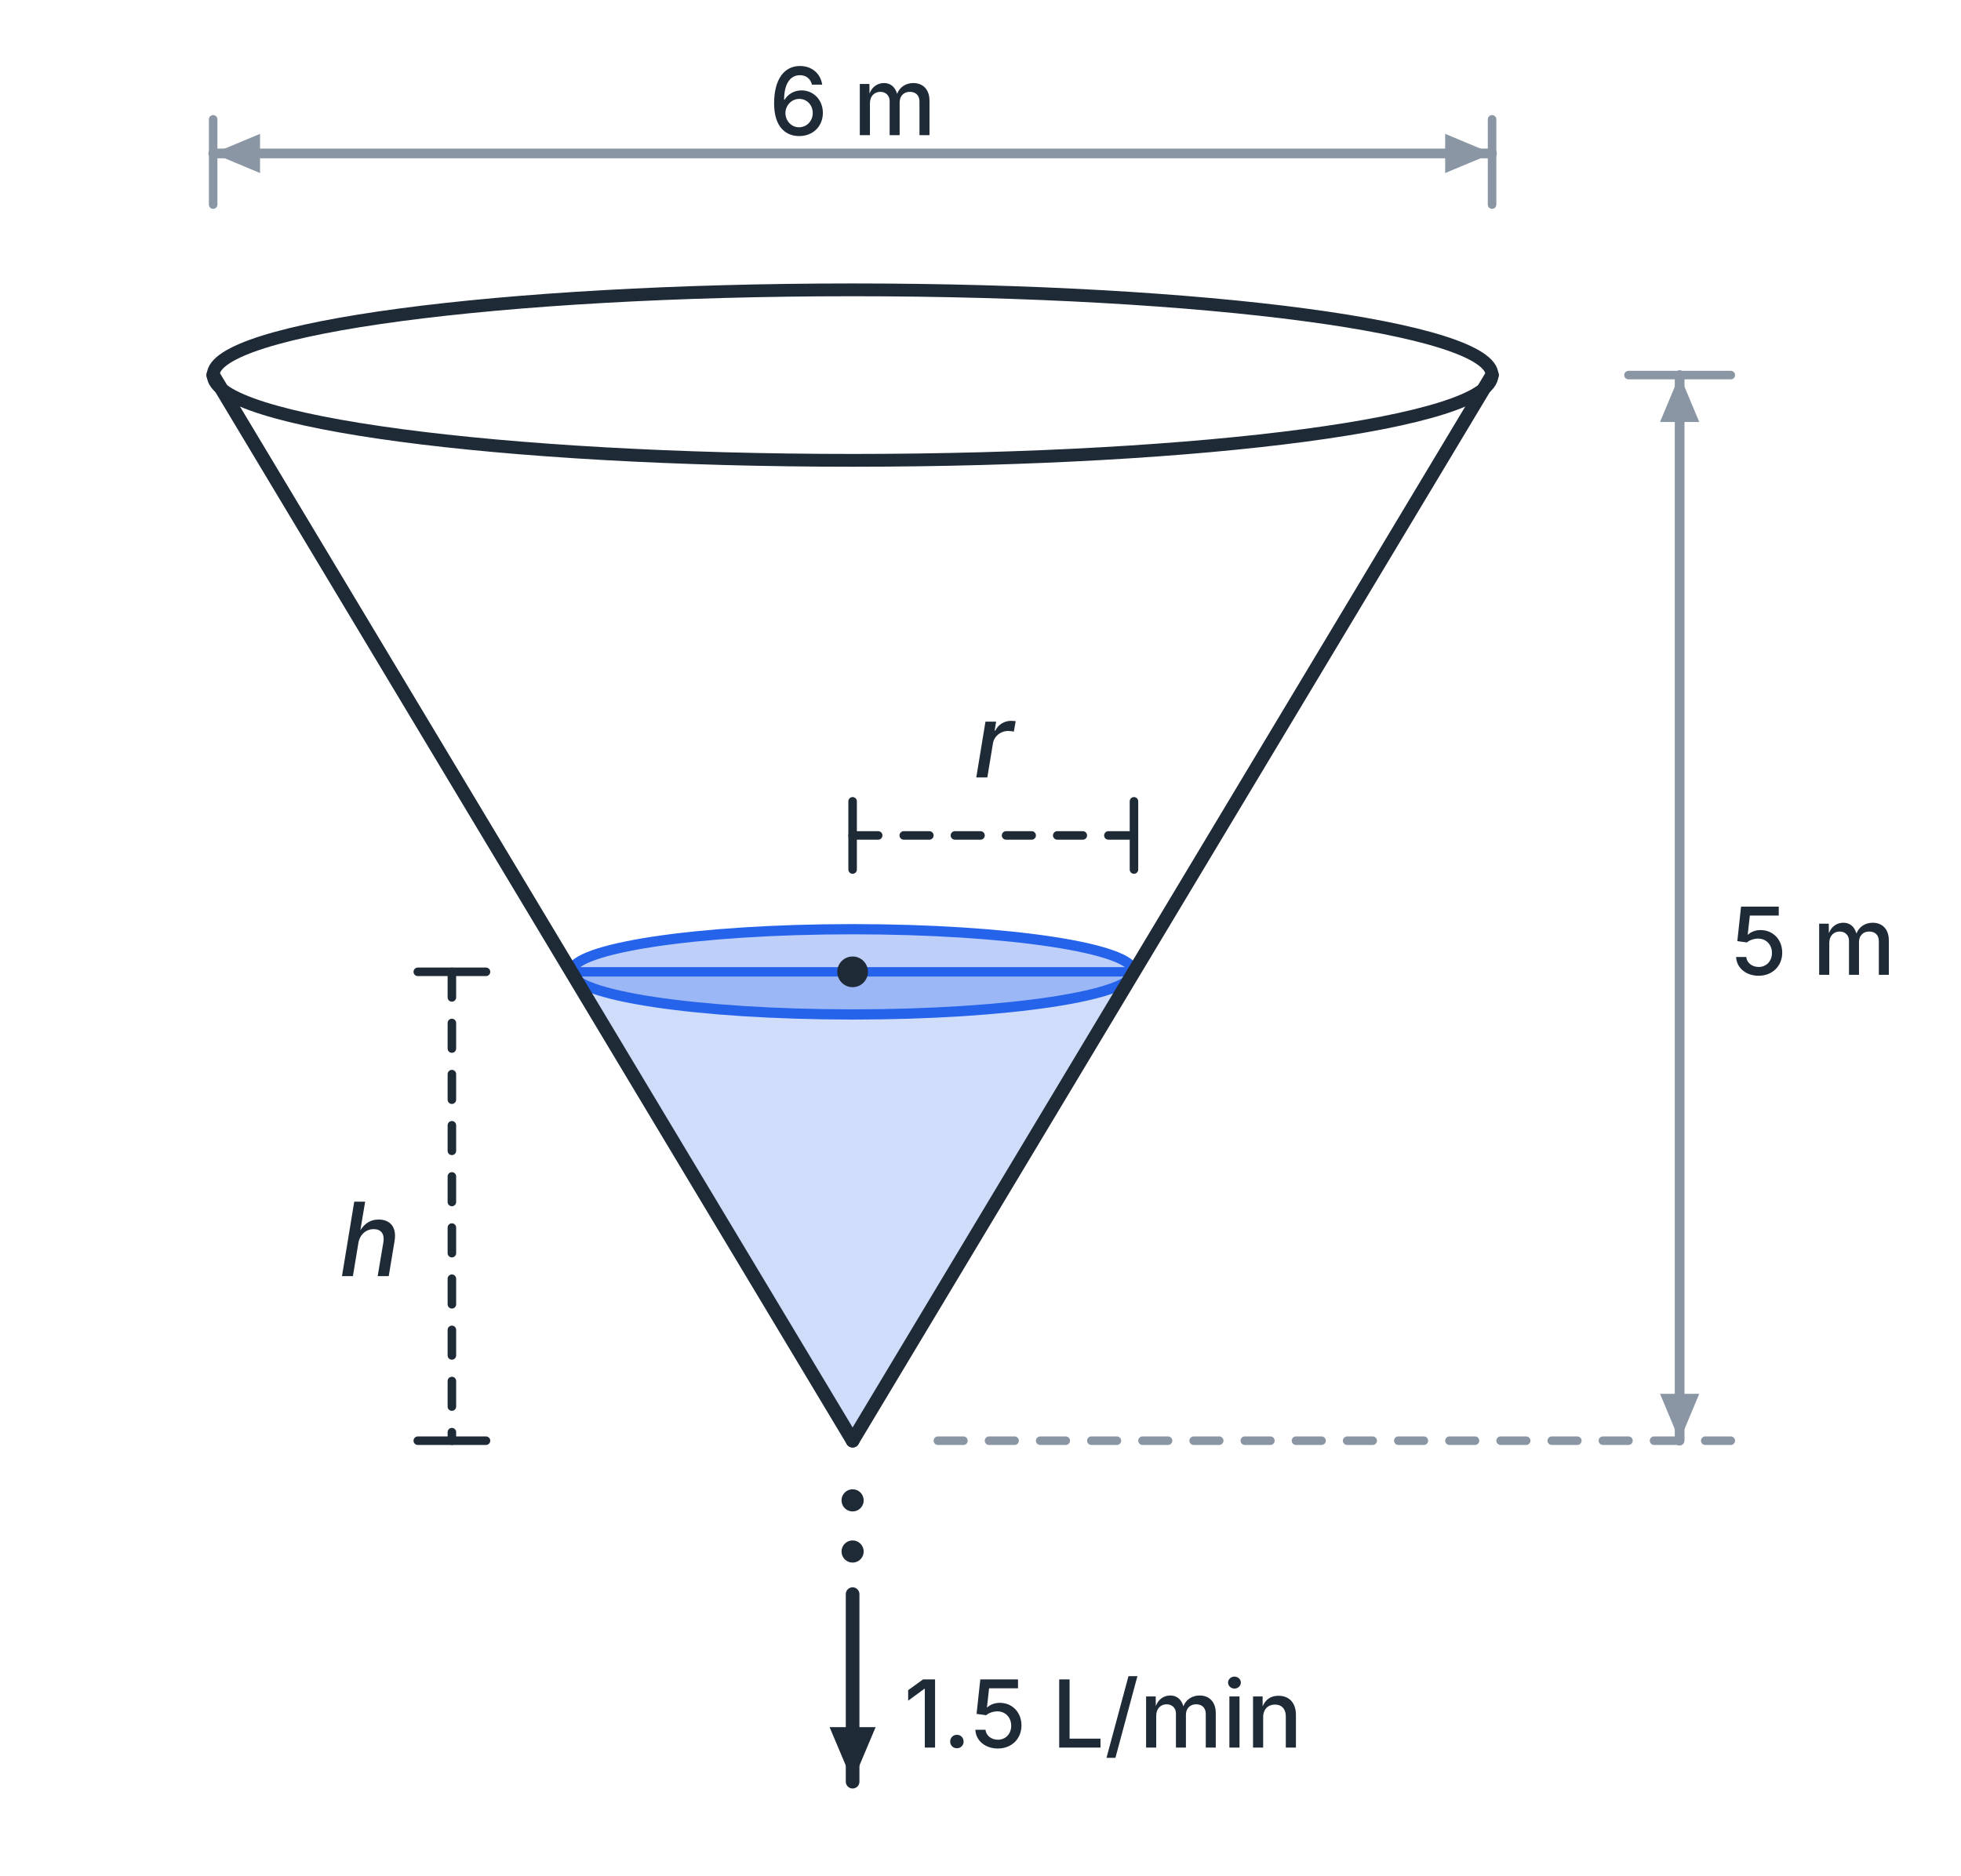
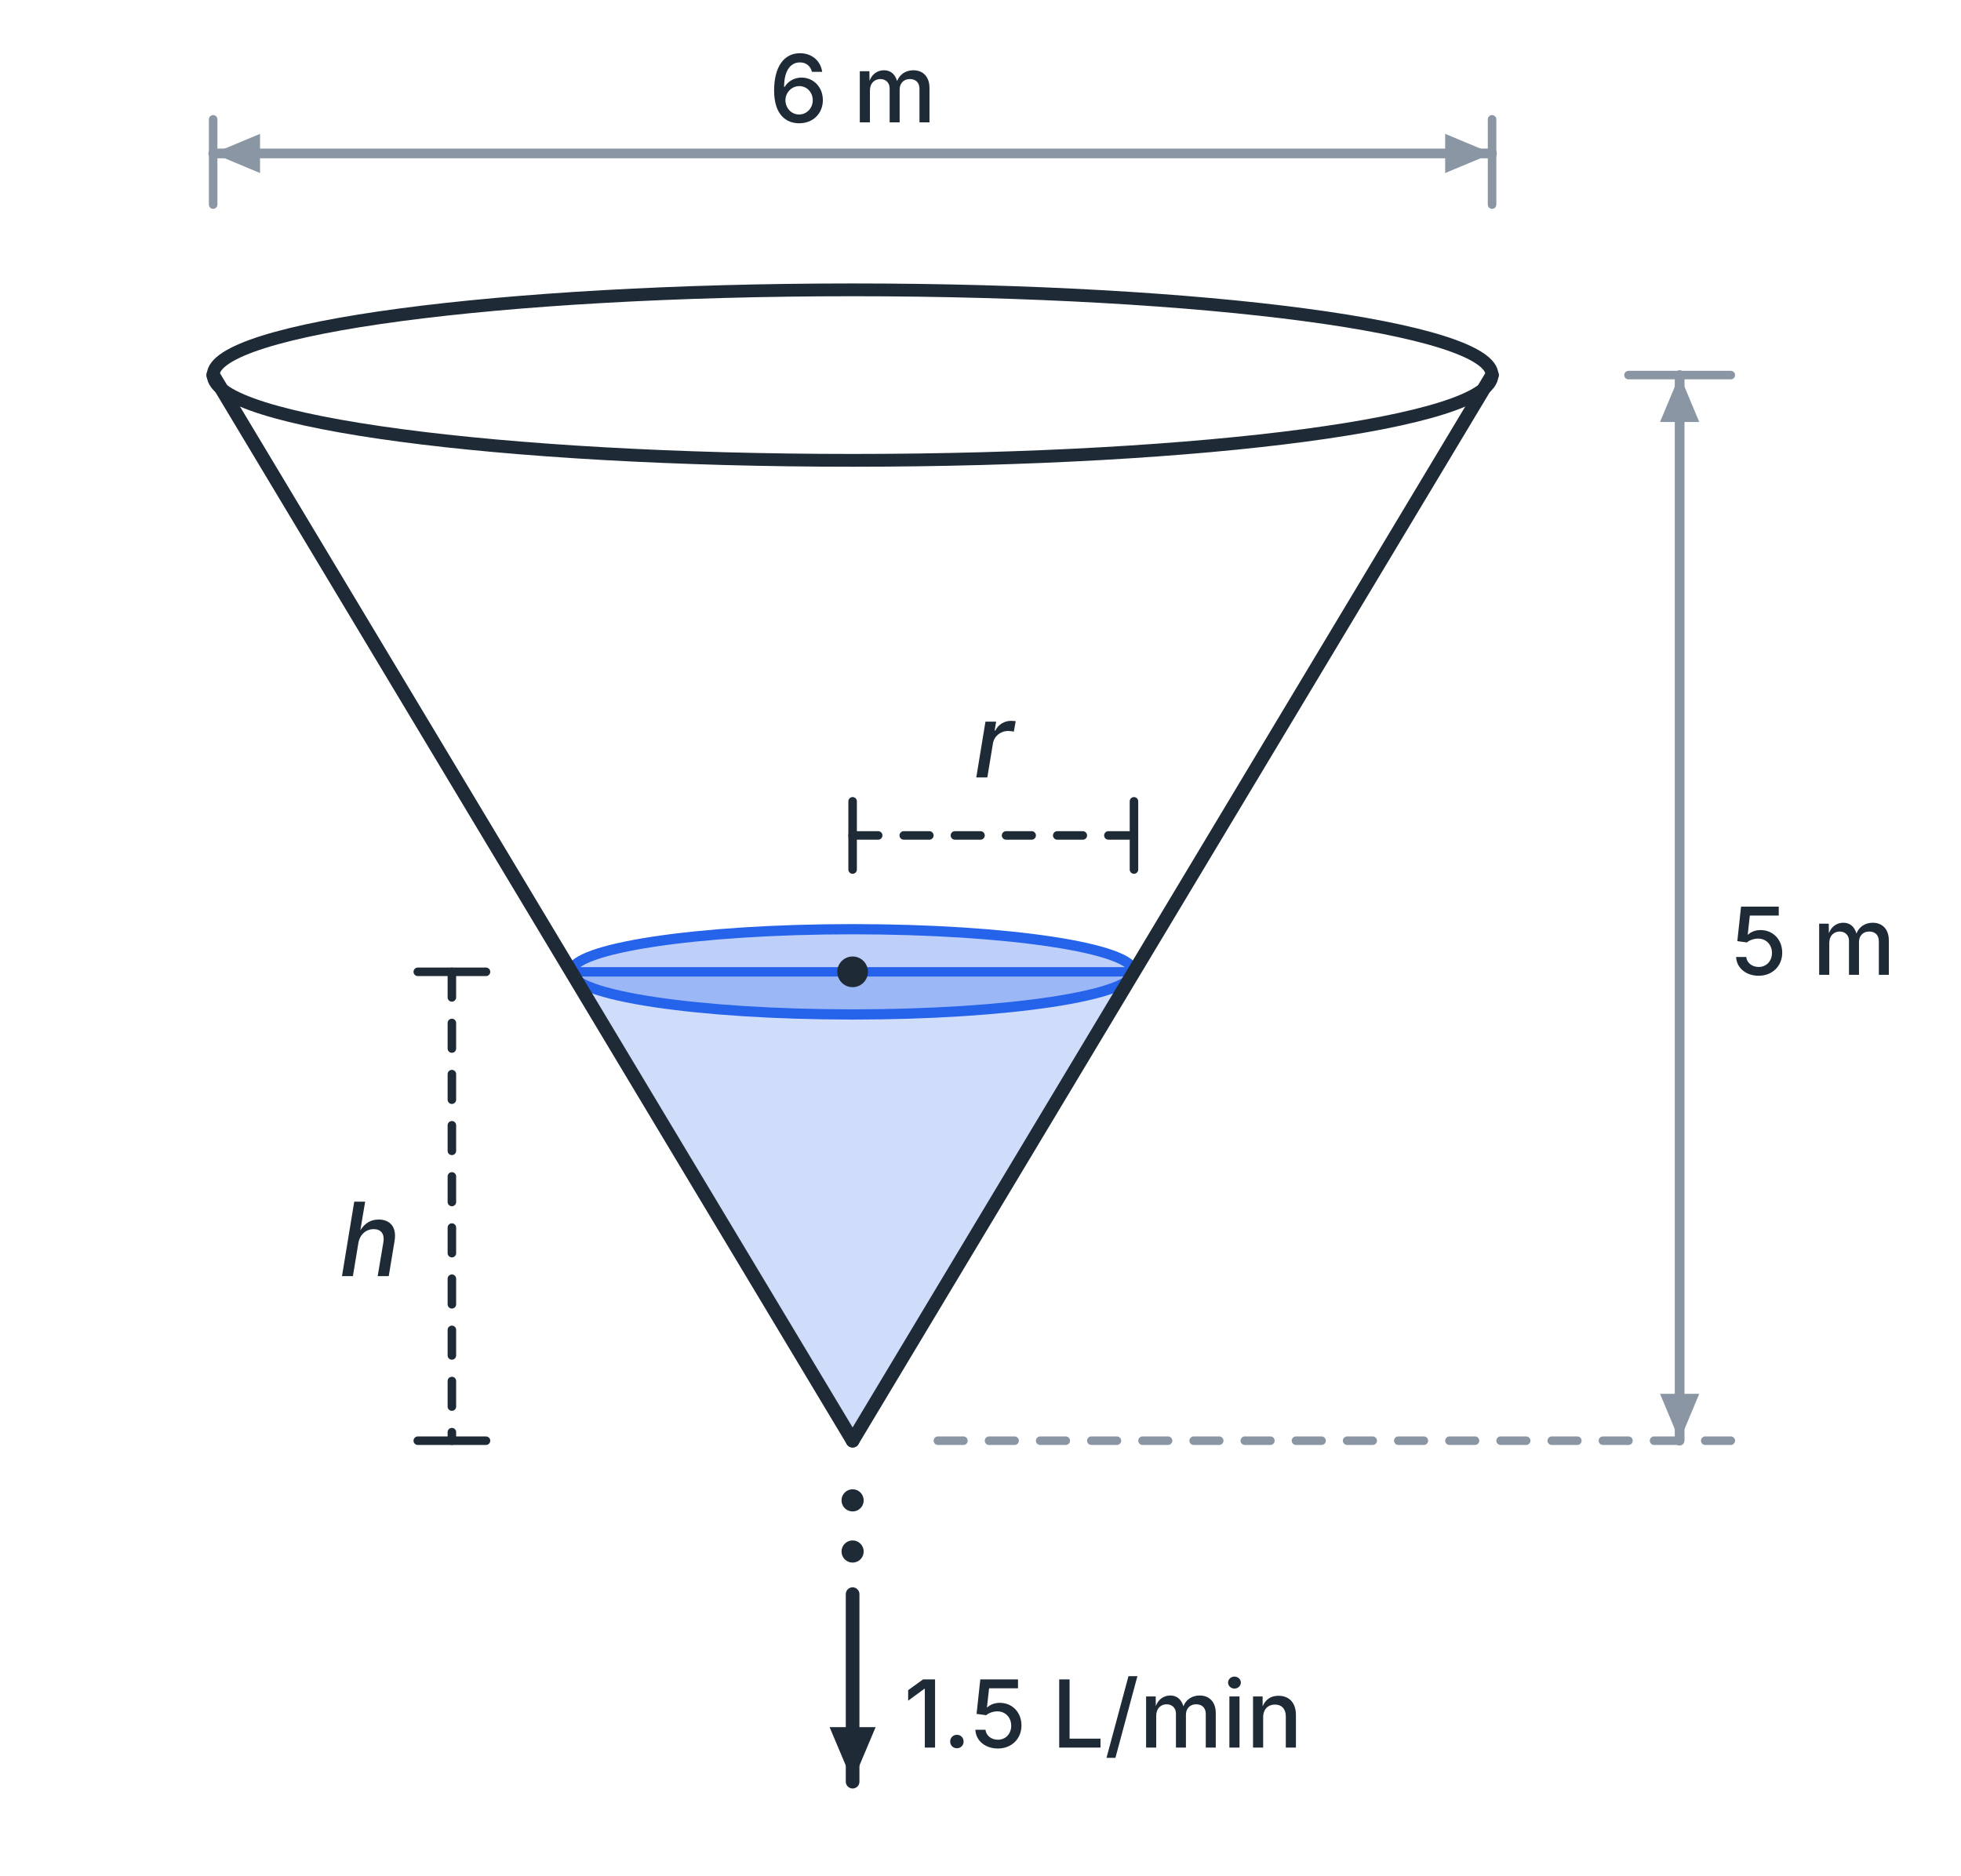
<svg xmlns="http://www.w3.org/2000/svg" viewBox="0 0 230 220" width="230" height="220" font-family="Inter, Arial, sans-serif">
  <line x1="25.0" y1="18.0" x2="175.0" y2="18.0" stroke="#8a96a3" stroke-width="1.1" stroke-linecap="round" />
  <path d="M175.0,18.0 L169.5,20.3 L169.5,15.7 z" fill="#8a96a3" />
  <line x1="175.0" y1="18.0" x2="25.0" y2="18.0" stroke="#8a96a3" stroke-width="1.1" stroke-linecap="round" />
  <path d="M25.0,18.0 L30.5,15.7 L30.5,20.3 z" fill="#8a96a3" />
-   <text x="100" y="15.85" text-anchor="middle" font-size="11" fill="#1f2a37" font-weight="500">6 m</text>
+   <text x="100" y="14.35" text-anchor="middle" font-size="11" fill="#1f2a37" font-weight="500">6 m</text>
  <line x1="25.0" y1="14.0" x2="25.0" y2="24.0" stroke="#8a96a3" stroke-width="1" stroke-linecap="round" />
  <line x1="175.0" y1="14.0" x2="175.0" y2="24.0" stroke="#8a96a3" stroke-width="1" stroke-linecap="round" />
  <polygon points="67.0,114.0 133.0,114.0 100.0,169.0" fill="#2563eb" fill-opacity="0.22" stroke="#2563eb" stroke-width="1.1" stroke-linejoin="round" />
  <ellipse cx="100" cy="114.0" rx="33.0" ry="5" fill="#2563eb" fill-opacity=".3" stroke="#2563eb" stroke-width="1.2" />
  <ellipse cx="100" cy="44" rx="75" ry="10" fill="none" stroke="#1f2a37" stroke-width="1.5" />
  <line x1="25.0" y1="44.0" x2="100.0" y2="169.0" stroke="#1f2a37" stroke-width="1.6" stroke-linecap="round" />
  <line x1="175.0" y1="44.0" x2="100.0" y2="169.0" stroke="#1f2a37" stroke-width="1.6" stroke-linecap="round" />
  <circle cx="100.0" cy="114.0" r="1.8" fill="#1f2a37" />
  <line x1="100.0" y1="98.0" x2="133.0" y2="98.0" stroke="#1f2a37" stroke-width="1" stroke-dasharray="3 3" stroke-linecap="round" />
  <line x1="100.0" y1="94.0" x2="100.0" y2="102.0" stroke="#1f2a37" stroke-width="1" stroke-linecap="round" />
  <line x1="133.0" y1="94.0" x2="133.0" y2="102.0" stroke="#1f2a37" stroke-width="1" stroke-linecap="round" />
  <text x="116.5" y="91.2" text-anchor="middle" font-size="12" fill="#1f2a37" font-weight="500" font-style="italic">r</text>
  <line x1="53.0" y1="114.0" x2="53.0" y2="169.0" stroke="#1f2a37" stroke-width="1" stroke-dasharray="3 3" stroke-linecap="round" />
  <line x1="49.0" y1="114.0" x2="57.0" y2="114.0" stroke="#1f2a37" stroke-width="1" stroke-linecap="round" />
  <line x1="49.0" y1="169.0" x2="57.0" y2="169.0" stroke="#1f2a37" stroke-width="1" stroke-linecap="round" />
  <text x="47.0" y="149.7" text-anchor="end" font-size="12" fill="#1f2a37" font-weight="500" font-style="italic">h</text>
  <line x1="197.0" y1="44.0" x2="197.0" y2="169.0" stroke="#8a96a3" stroke-width="1.1" stroke-linecap="round" />
  <path d="M197.0,169.0 L194.7,163.5 L199.3,163.5 z" fill="#8a96a3" />
  <line x1="197.0" y1="169.0" x2="197.0" y2="44.0" stroke="#8a96a3" stroke-width="1.1" stroke-linecap="round" />
  <path d="M197.0,44.0 L199.3,49.5 L194.7,49.5 z" fill="#8a96a3" />
  <text x="203" y="114.35" text-anchor="start" font-size="11" fill="#1f2a37" font-weight="500">5 m</text>
  <line x1="191.0" y1="44.0" x2="203.0" y2="44.0" stroke="#8a96a3" stroke-width="1" stroke-linecap="round" />
  <line x1="110.0" y1="169.0" x2="203.0" y2="169.0" stroke="#8a96a3" stroke-width="1" stroke-dasharray="3 3" stroke-linecap="round" />
  <circle cx="100.0" cy="176.0" r="1.3" fill="#1f2a37" />
  <circle cx="100.0" cy="182.0" r="1.3" fill="#1f2a37" />
  <line x1="100.0" y1="187.0" x2="100.0" y2="209.0" stroke="#1f2a37" stroke-width="1.6" stroke-linecap="round" />
  <path d="M100.0,209.0 L97.3,202.6 L102.7,202.6 z" fill="#1f2a37" />
  <text x="106.0" y="205.0" text-anchor="start" font-size="11" fill="#1f2a37" font-weight="500">1.5 L/min</text>
</svg>
